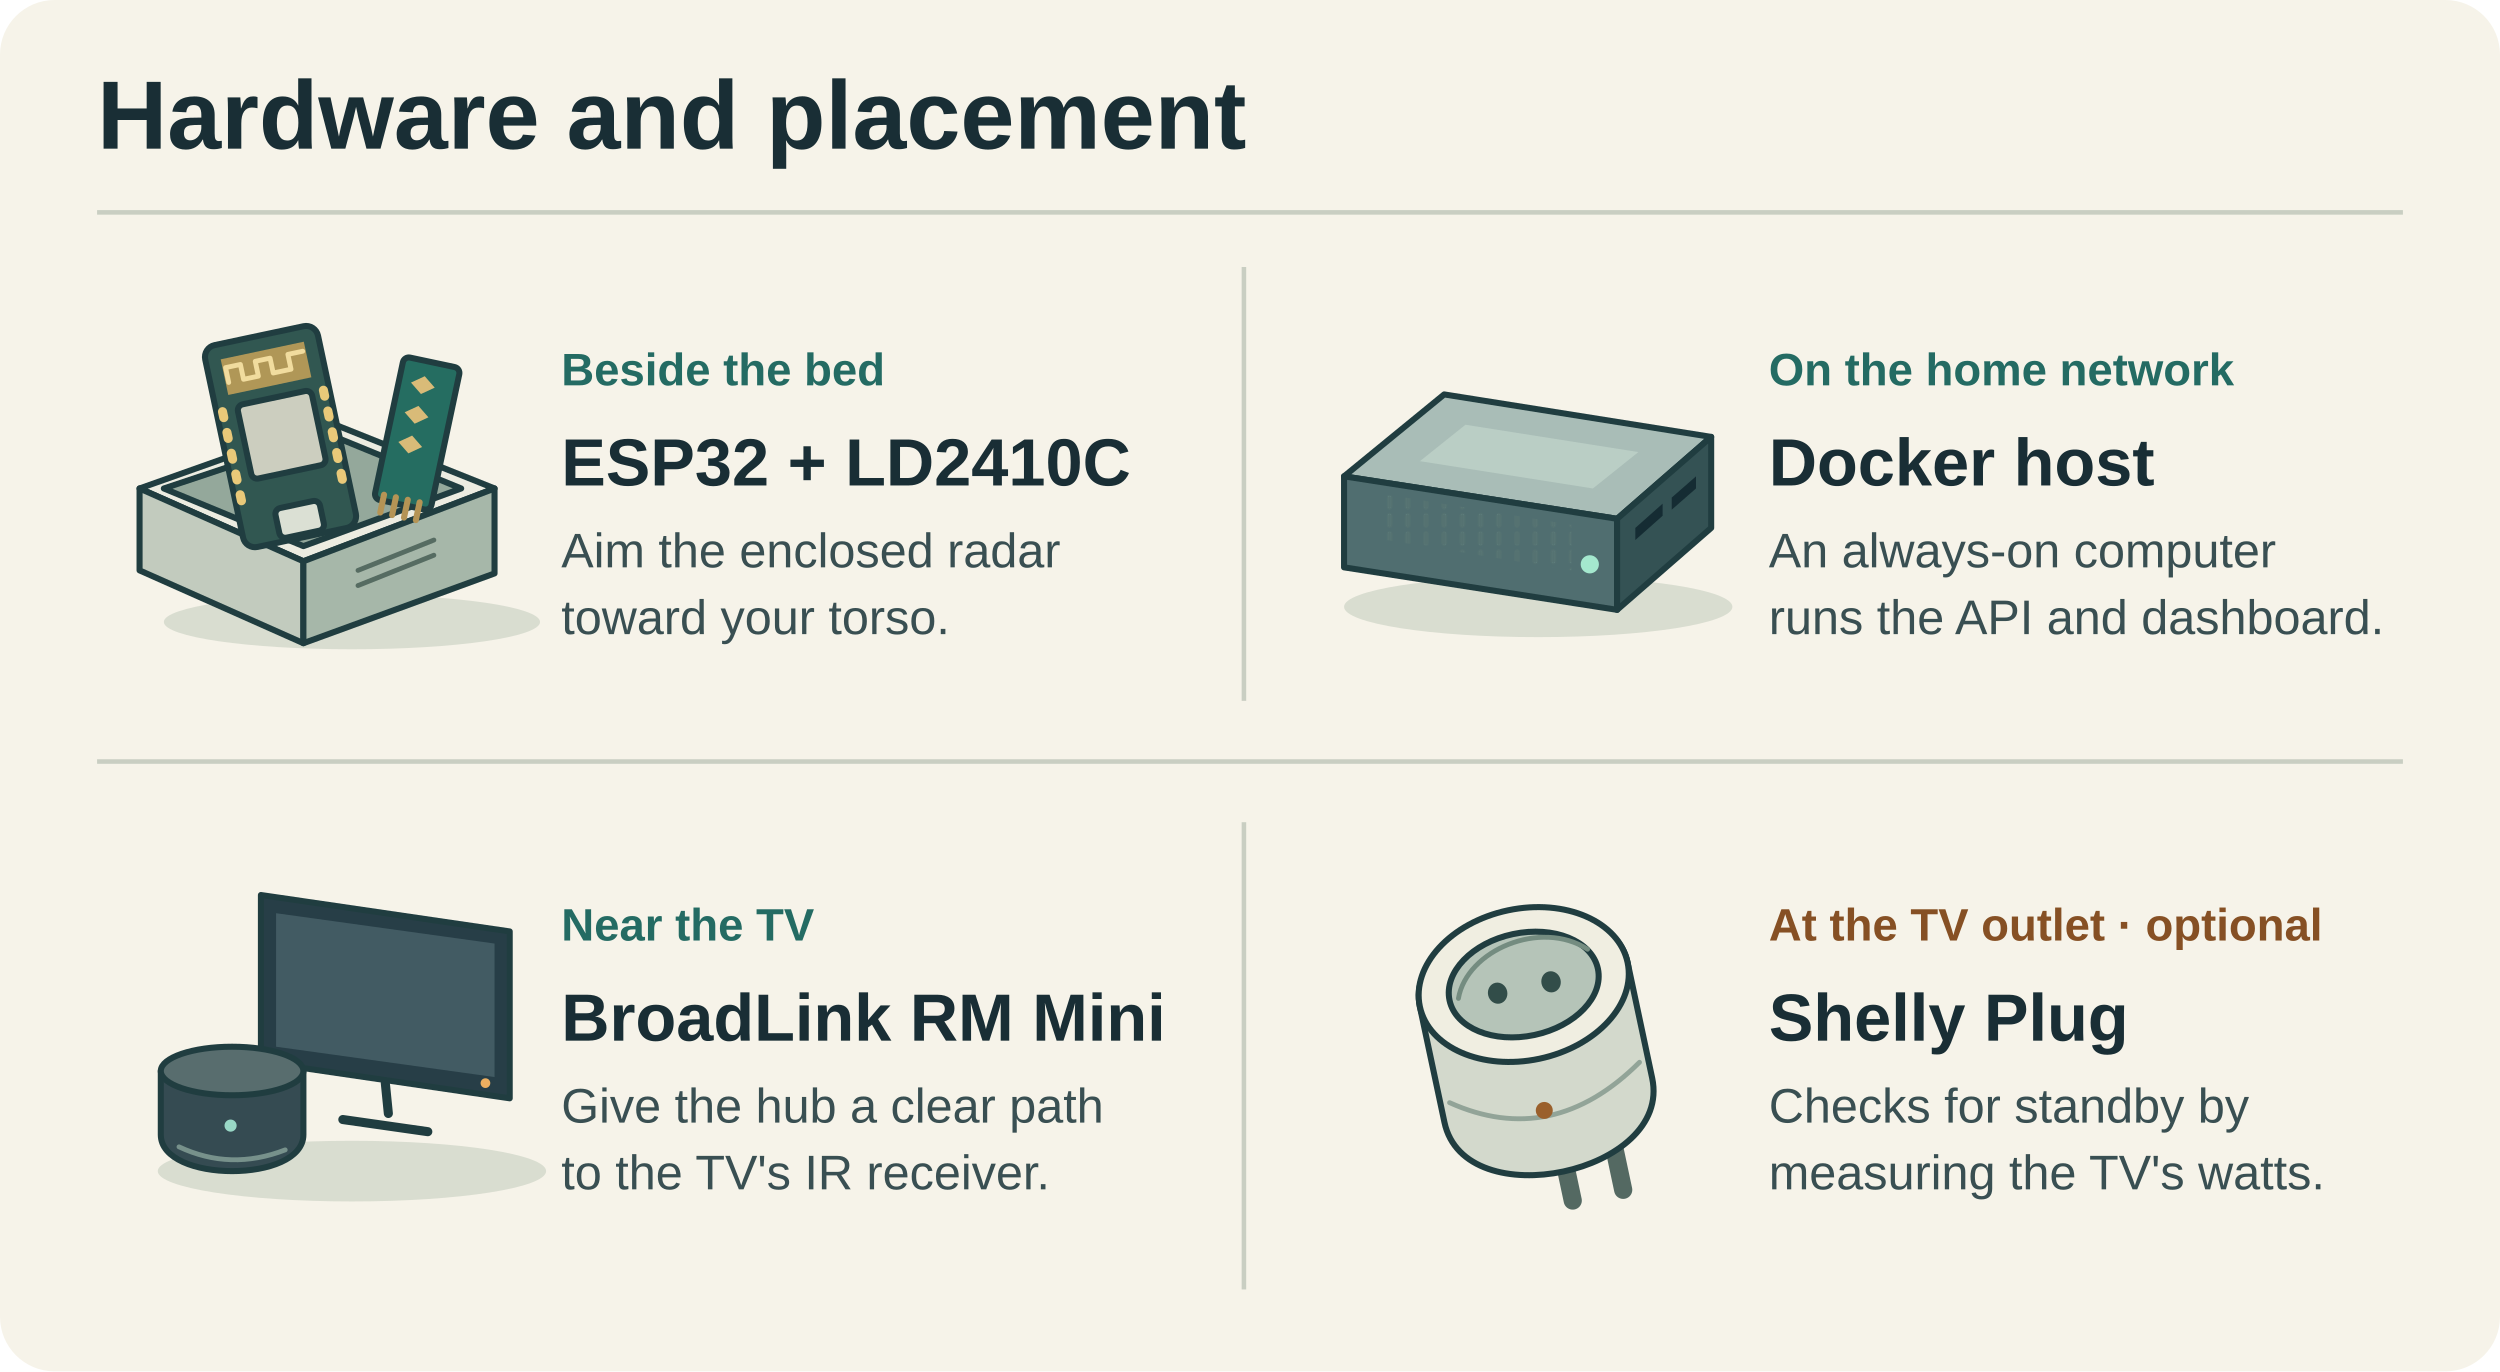
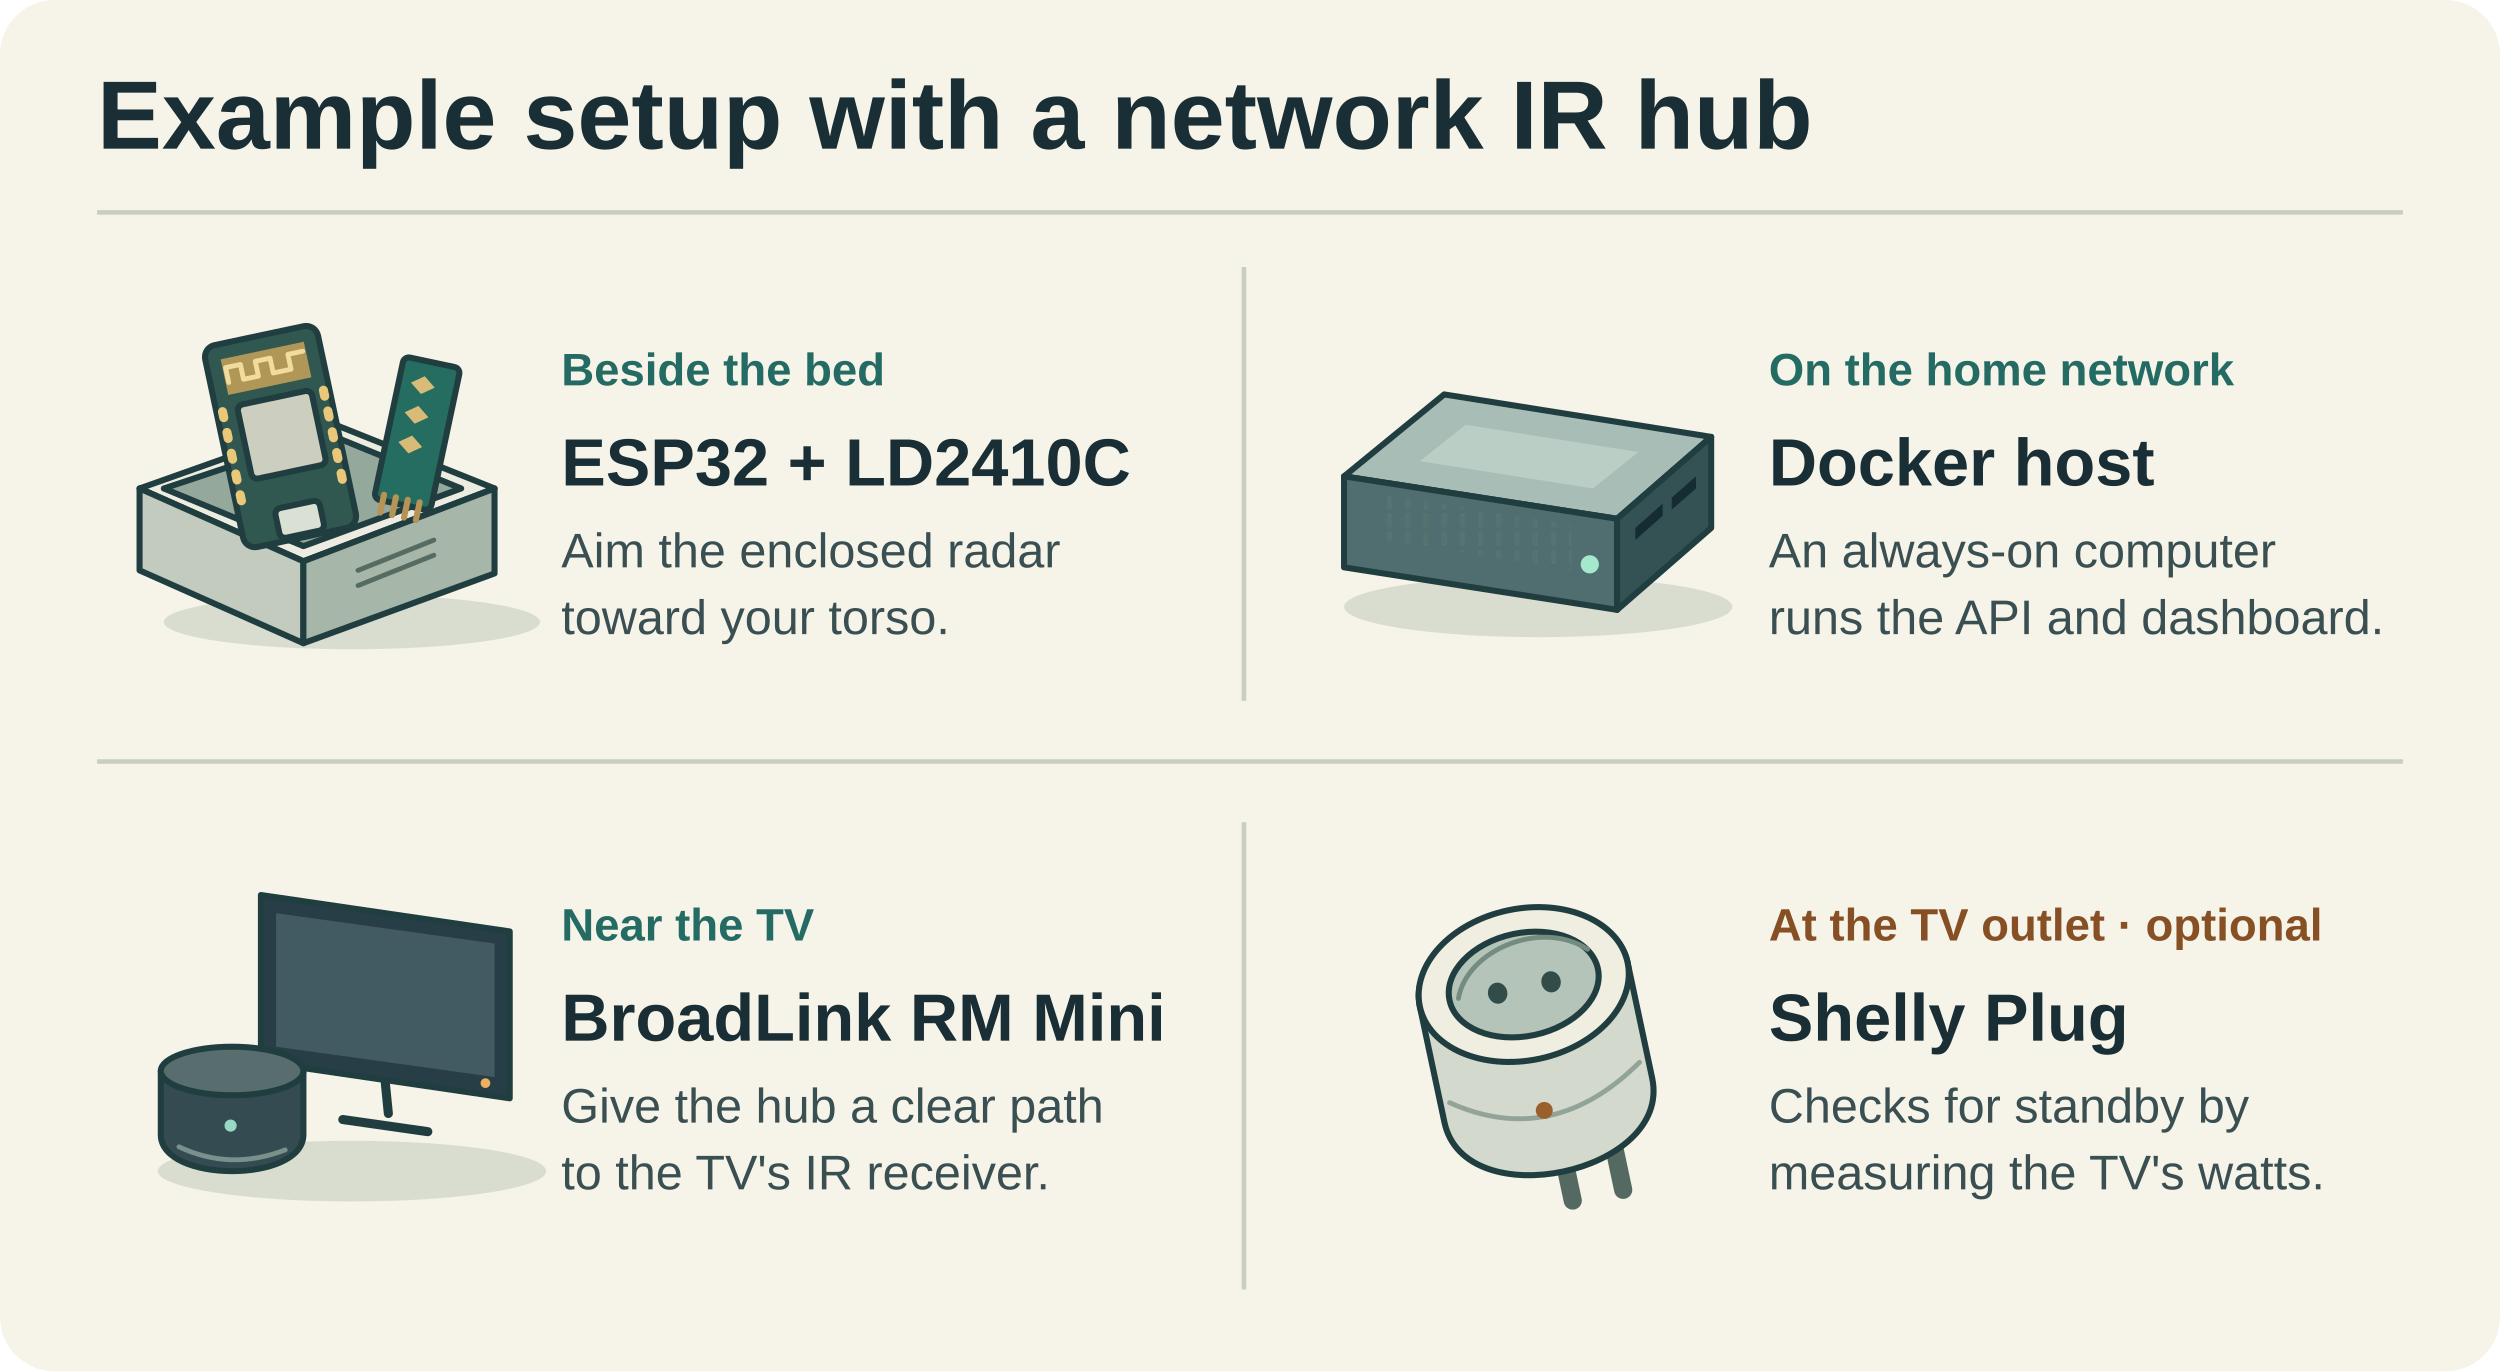
<svg xmlns="http://www.w3.org/2000/svg" width="824" height="452" viewBox="0 0 824 452" role="img" aria-labelledby="title desc">
  <defs>
    <style>
      text { font-family: "Segoe UI", Arial, sans-serif; }
      .heading { fill: #192e35; font-size: 22px; font-weight: 650; }
      .copy { fill: #394f52; font-size: 16px; }
      .place { fill: #246b63; font-size: 15px; font-weight: 650; }
      .edge { stroke: #203d40; stroke-width: 2; stroke-linejoin: round; stroke-linecap: round; }
      .hair { fill: none; stroke-width: 1.6; stroke-linejoin: round; stroke-linecap: round; }
    </style>
    <pattern id="vents" width="6" height="6" patternUnits="userSpaceOnUse">
      <path d="M2 1v3" stroke="#557271" stroke-width="1.8" stroke-linecap="round" />
    </pattern>
  </defs>
  <rect width="824" height="452" rx="18" fill="#f6f3e9" />
-   <text x="32" y="49" fill="#192e35" font-size="32" font-weight="650">Hardware and placement</text>
+   <text x="32" y="49" fill="#192e35" font-size="32" font-weight="650">Example setup with a network IR hub</text>
  <path d="M32 70h760M32 251h760M410 88v143m0 40v154" fill="none" stroke="#c9cec2" stroke-width="1.5" />
  <g transform="translate(39 106)">
    <ellipse cx="77" cy="99" rx="62" ry="9" fill="#d9ddd0" />
    <g class="edge">
      <path d="m7 55 62-22 55 22-63 24z" fill="#ecece1" />
      <path d="m7 55 54 24v27L7 82z" fill="#c2cbbe" />
      <path d="m61 79 63-24v28l-63 23z" fill="#a6b7a9" />
      <path d="m15 55 54-18 44 18-52 19z" fill="#94a89b" />
    </g>
    <path d="m79 82 25-10m-25 15 25-10" class="hair" stroke="#566c62" />
    <g transform="rotate(-12 58 40)" class="edge">
      <rect x="35" y="3" width="38" height="68" rx="4" fill="#315751" />
      <path d="M40 8h28v12H40z" fill="#b09757" stroke="none" />
      <path d="M41 16v-5h5v5h5v-5h5v5h6v-5h5" class="hair" stroke="#f1dc9e" />
      <rect x="42" y="24" width="25" height="25" rx="2" fill="#cccebf" />
      <g stroke="#e9c979" stroke-width="3" stroke-dasharray="2 5">
        <path d="M37 25v33m34-33v33" />
      </g>
      <rect x="47" y="60" width="15" height="10" rx="2" fill="#dbe0d4" />
    </g>
    <g transform="rotate(12 99 37)" class="edge">
      <rect x="89" y="13" width="19" height="48" rx="2" fill="#256d61" />
      <path d="m93 21 4-3 4 3-4 3zm0 10 4-3 4 3-4 3zm0 10 4-3 4 3-4 3" fill="#d9bb78" stroke="none" />
      <path d="M92 59v6m4-6v6m4-6v6m4-6v6" stroke="#b59455" />
    </g>
  </g>
  <text x="185" y="127" class="place">Beside the bed</text>
  <text x="185" y="160" class="heading">ESP32 + LD2410C</text>
  <text x="185" y="187" class="copy">Aim the enclosed radar</text>
  <text x="185" y="209" class="copy">toward your torso.</text>
  <g transform="translate(432 109)">
    <ellipse cx="75" cy="91" rx="64" ry="10" fill="#d9ddd0" />
    <g class="edge">
      <path d="m11 48 33-27 88 14-31 27z" fill="#a9bdb7" />
      <path d="m11 48 90 14v30L11 78z" fill="#506e70" />
      <path d="m101 62 31-27v30l-31 27z" fill="#345254" />
      <path d="m25 54 61 10v15l-61-10z" fill="url(#vents)" stroke="none" />
      <path d="m107 65 9-8v4l-9 8zm12-10 8-7v4l-8 7z" fill="#152c33" stroke="none" />
      <path d="m36 43 15-12 57 9-15 12z" fill="#bacec5" stroke="none" />
    </g>
    <circle cx="92" cy="77" r="3" fill="#a4e8ce" />
  </g>
  <text x="583" y="127" class="place">On the home network</text>
  <text x="583" y="160" class="heading">Docker host</text>
  <text x="583" y="187" class="copy">An always-on computer</text>
  <text x="583" y="209" class="copy">runs the API and dashboard.</text>
  <g transform="translate(39 286)">
    <ellipse cx="77" cy="100" rx="64" ry="10" fill="#d9ddd0" />
    <g class="edge">
      <path d="m47 9 82 12v55l-82-12z" fill="#273e47" />
      <path d="m52 15 72 10v44L52 59z" fill="#425b63" stroke="none" />
      <path d="m88 71 1 10m-15 2 28 4" fill="none" stroke-width="3" />
      <path d="M14 67v21c0 16 47 16 47 0V67" fill="#354b52" />
      <ellipse cx="37.5" cy="67" rx="23.5" ry="8" fill="#586d6e" />
      <path d="M20 92q17 8 35 1" class="hair" stroke="#77918b" />
    </g>
    <circle cx="37" cy="85" r="2" fill="#99d8c6" />
    <circle cx="121" cy="71" r="1.6" fill="#edaf60" />
  </g>
  <text x="185" y="310" class="place">Near the TV</text>
  <text x="185" y="343" class="heading">BroadLink RM Mini</text>
  <text x="185" y="370" class="copy">Give the hub a clear path</text>
  <text x="185" y="392" class="copy">to the TV's IR receiver.</text>
  <g transform="translate(443 289) rotate(-12 64 58)">
    <path d="M65 80v28m17-26v26" stroke="#546962" stroke-width="6" stroke-linecap="round" />
    <g class="edge">
      <path d="M29 35c0-29 70-29 70 0v39c0 32-70 32-70 0z" fill="#d3d9cc" />
      <ellipse cx="64" cy="35" rx="35" ry="25" fill="#f0eee1" />
      <ellipse cx="64" cy="35" rx="25" ry="17" fill="#b5c4b8" />
      <path d="M42 35c6-15 32-20 45-7" class="hair" stroke="#748c80" />
      <ellipse cx="55" cy="36" rx="3.2" ry="3.5" fill="#324d49" stroke="none" />
      <ellipse cx="73" cy="36" rx="3.2" ry="3.5" fill="#324d49" stroke="none" />
      <path d="M32 68q30 22 64 0" class="hair" stroke="#92a498" />
    </g>
    <circle cx="62" cy="77" r="2.8" fill="#9a602c" />
  </g>
  <text x="583" y="310" fill="#865024" font-size="15" font-weight="650">At the TV outlet · optional</text>
  <text x="583" y="343" class="heading">Shelly Plug</text>
  <text x="583" y="370" class="copy">Checks for standby by</text>
  <text x="583" y="392" class="copy">measuring the TV's watts.</text>
</svg>
